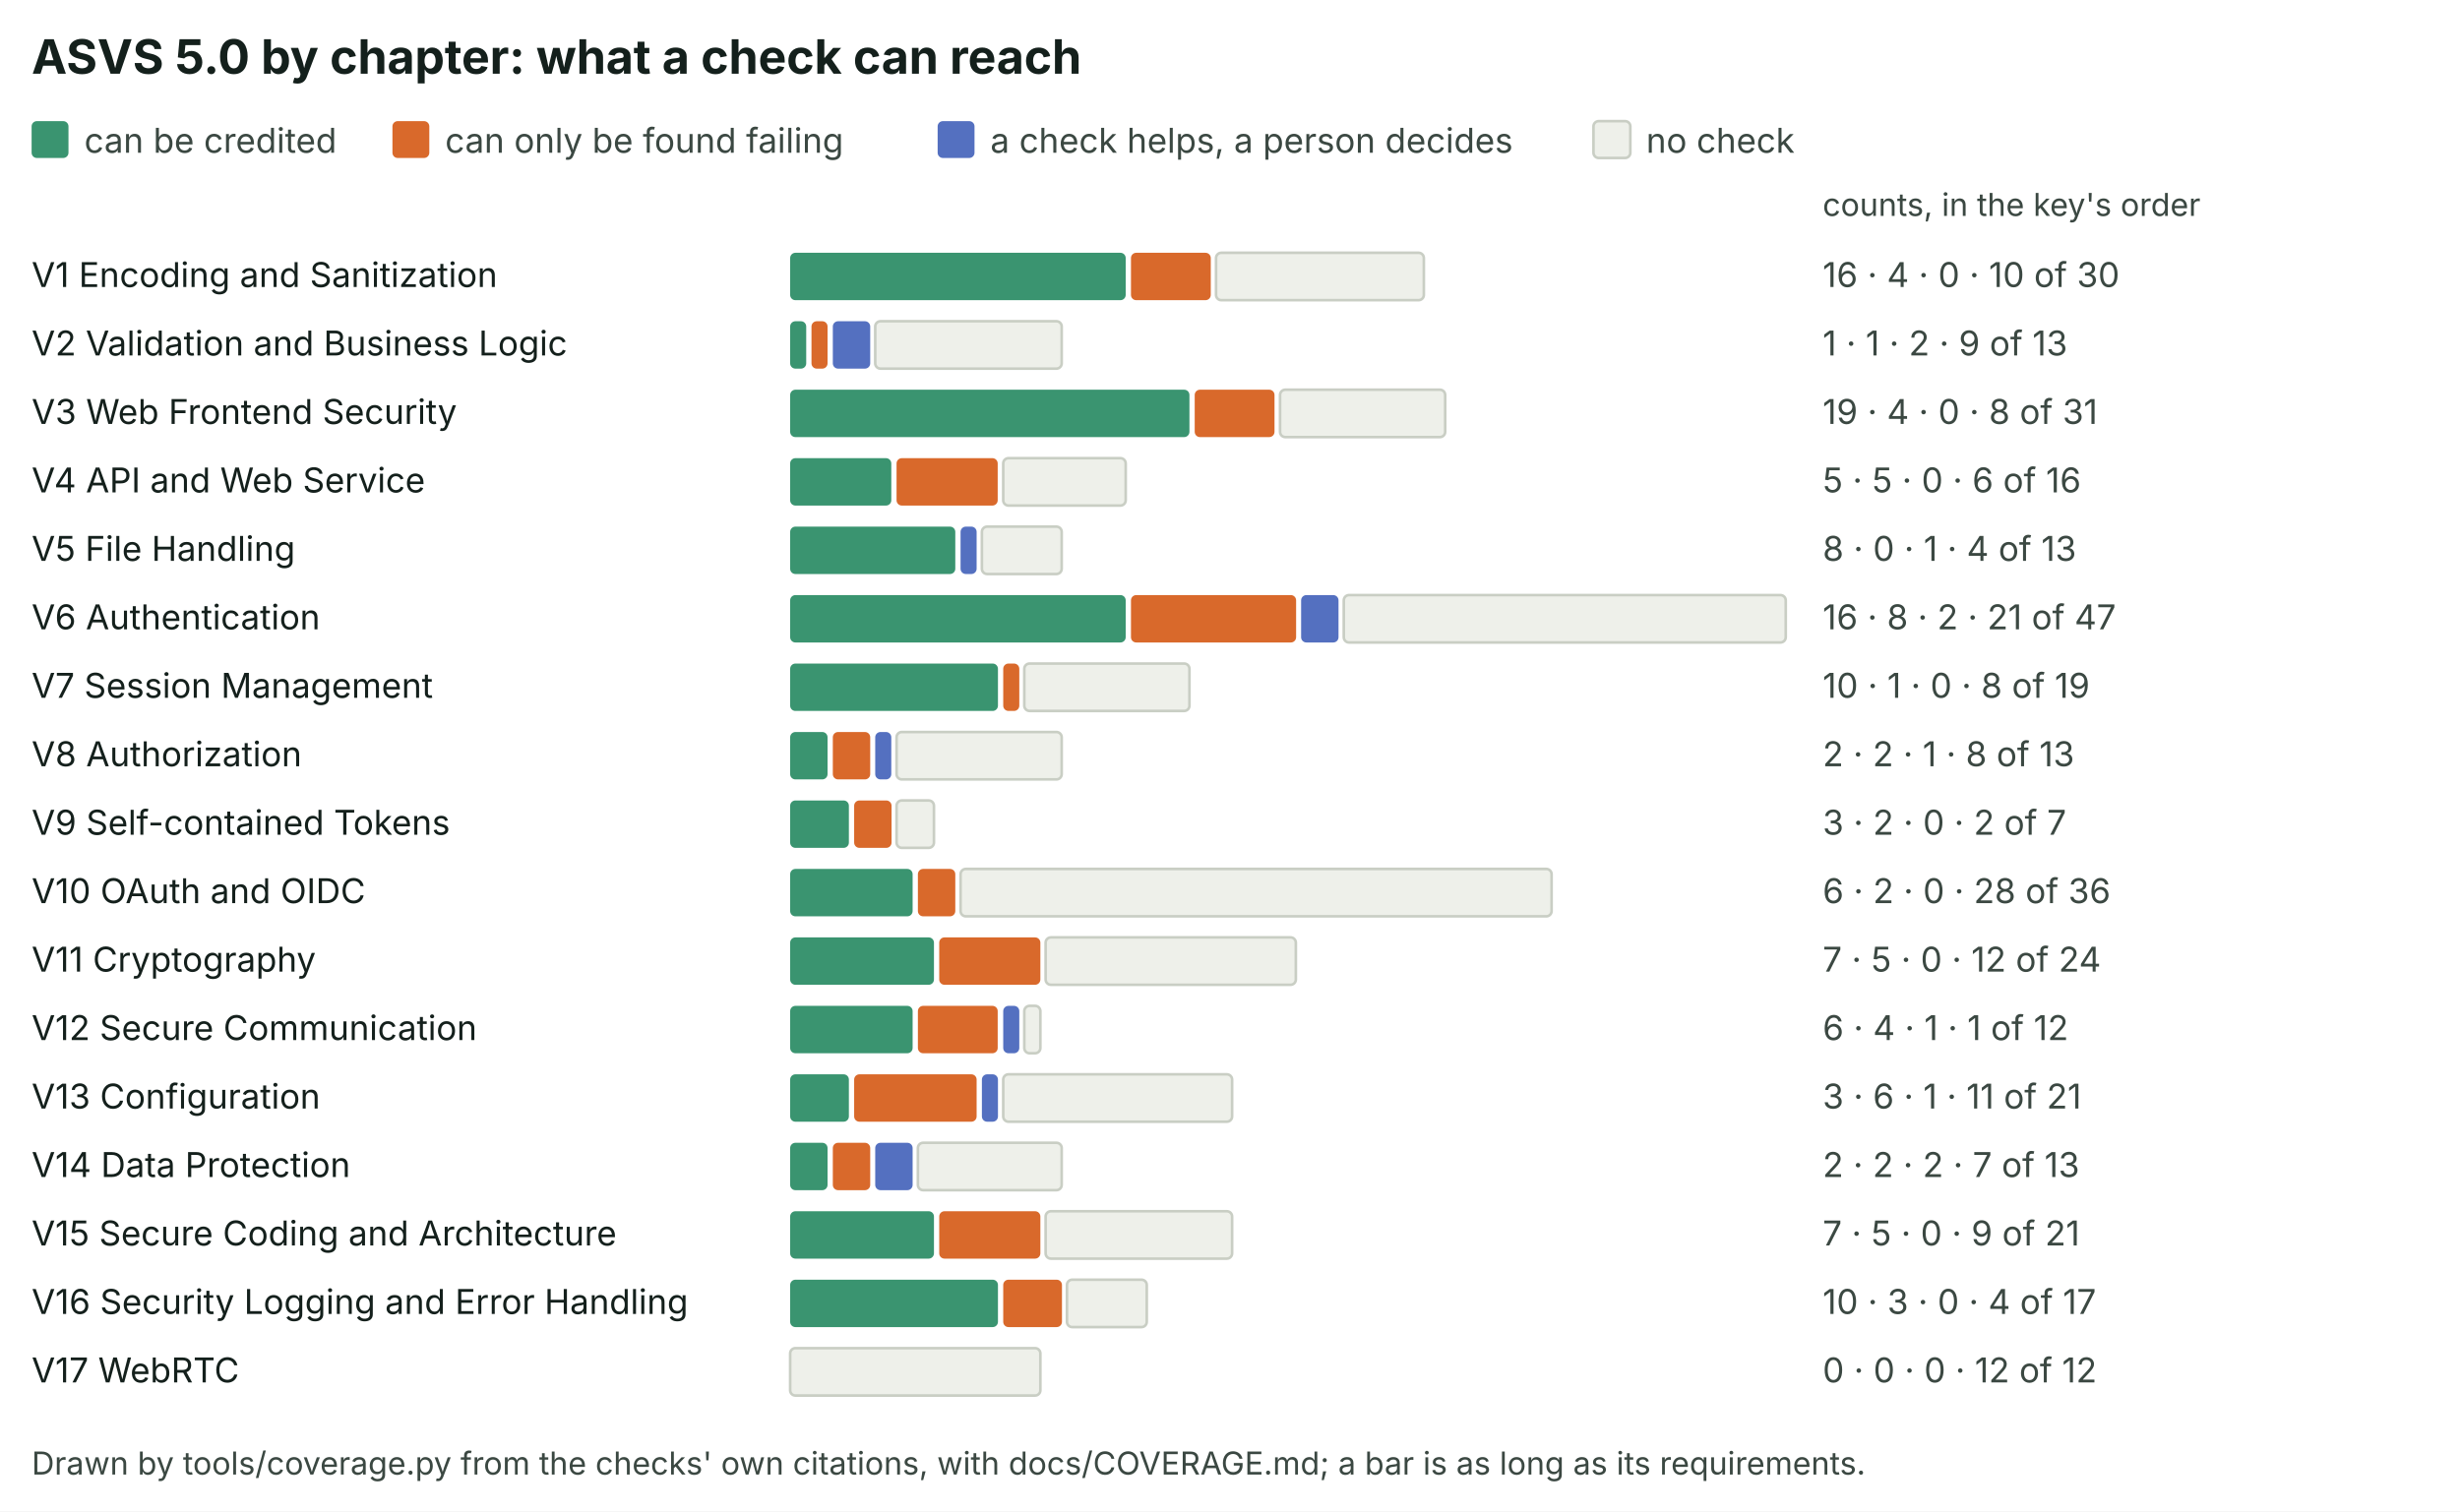
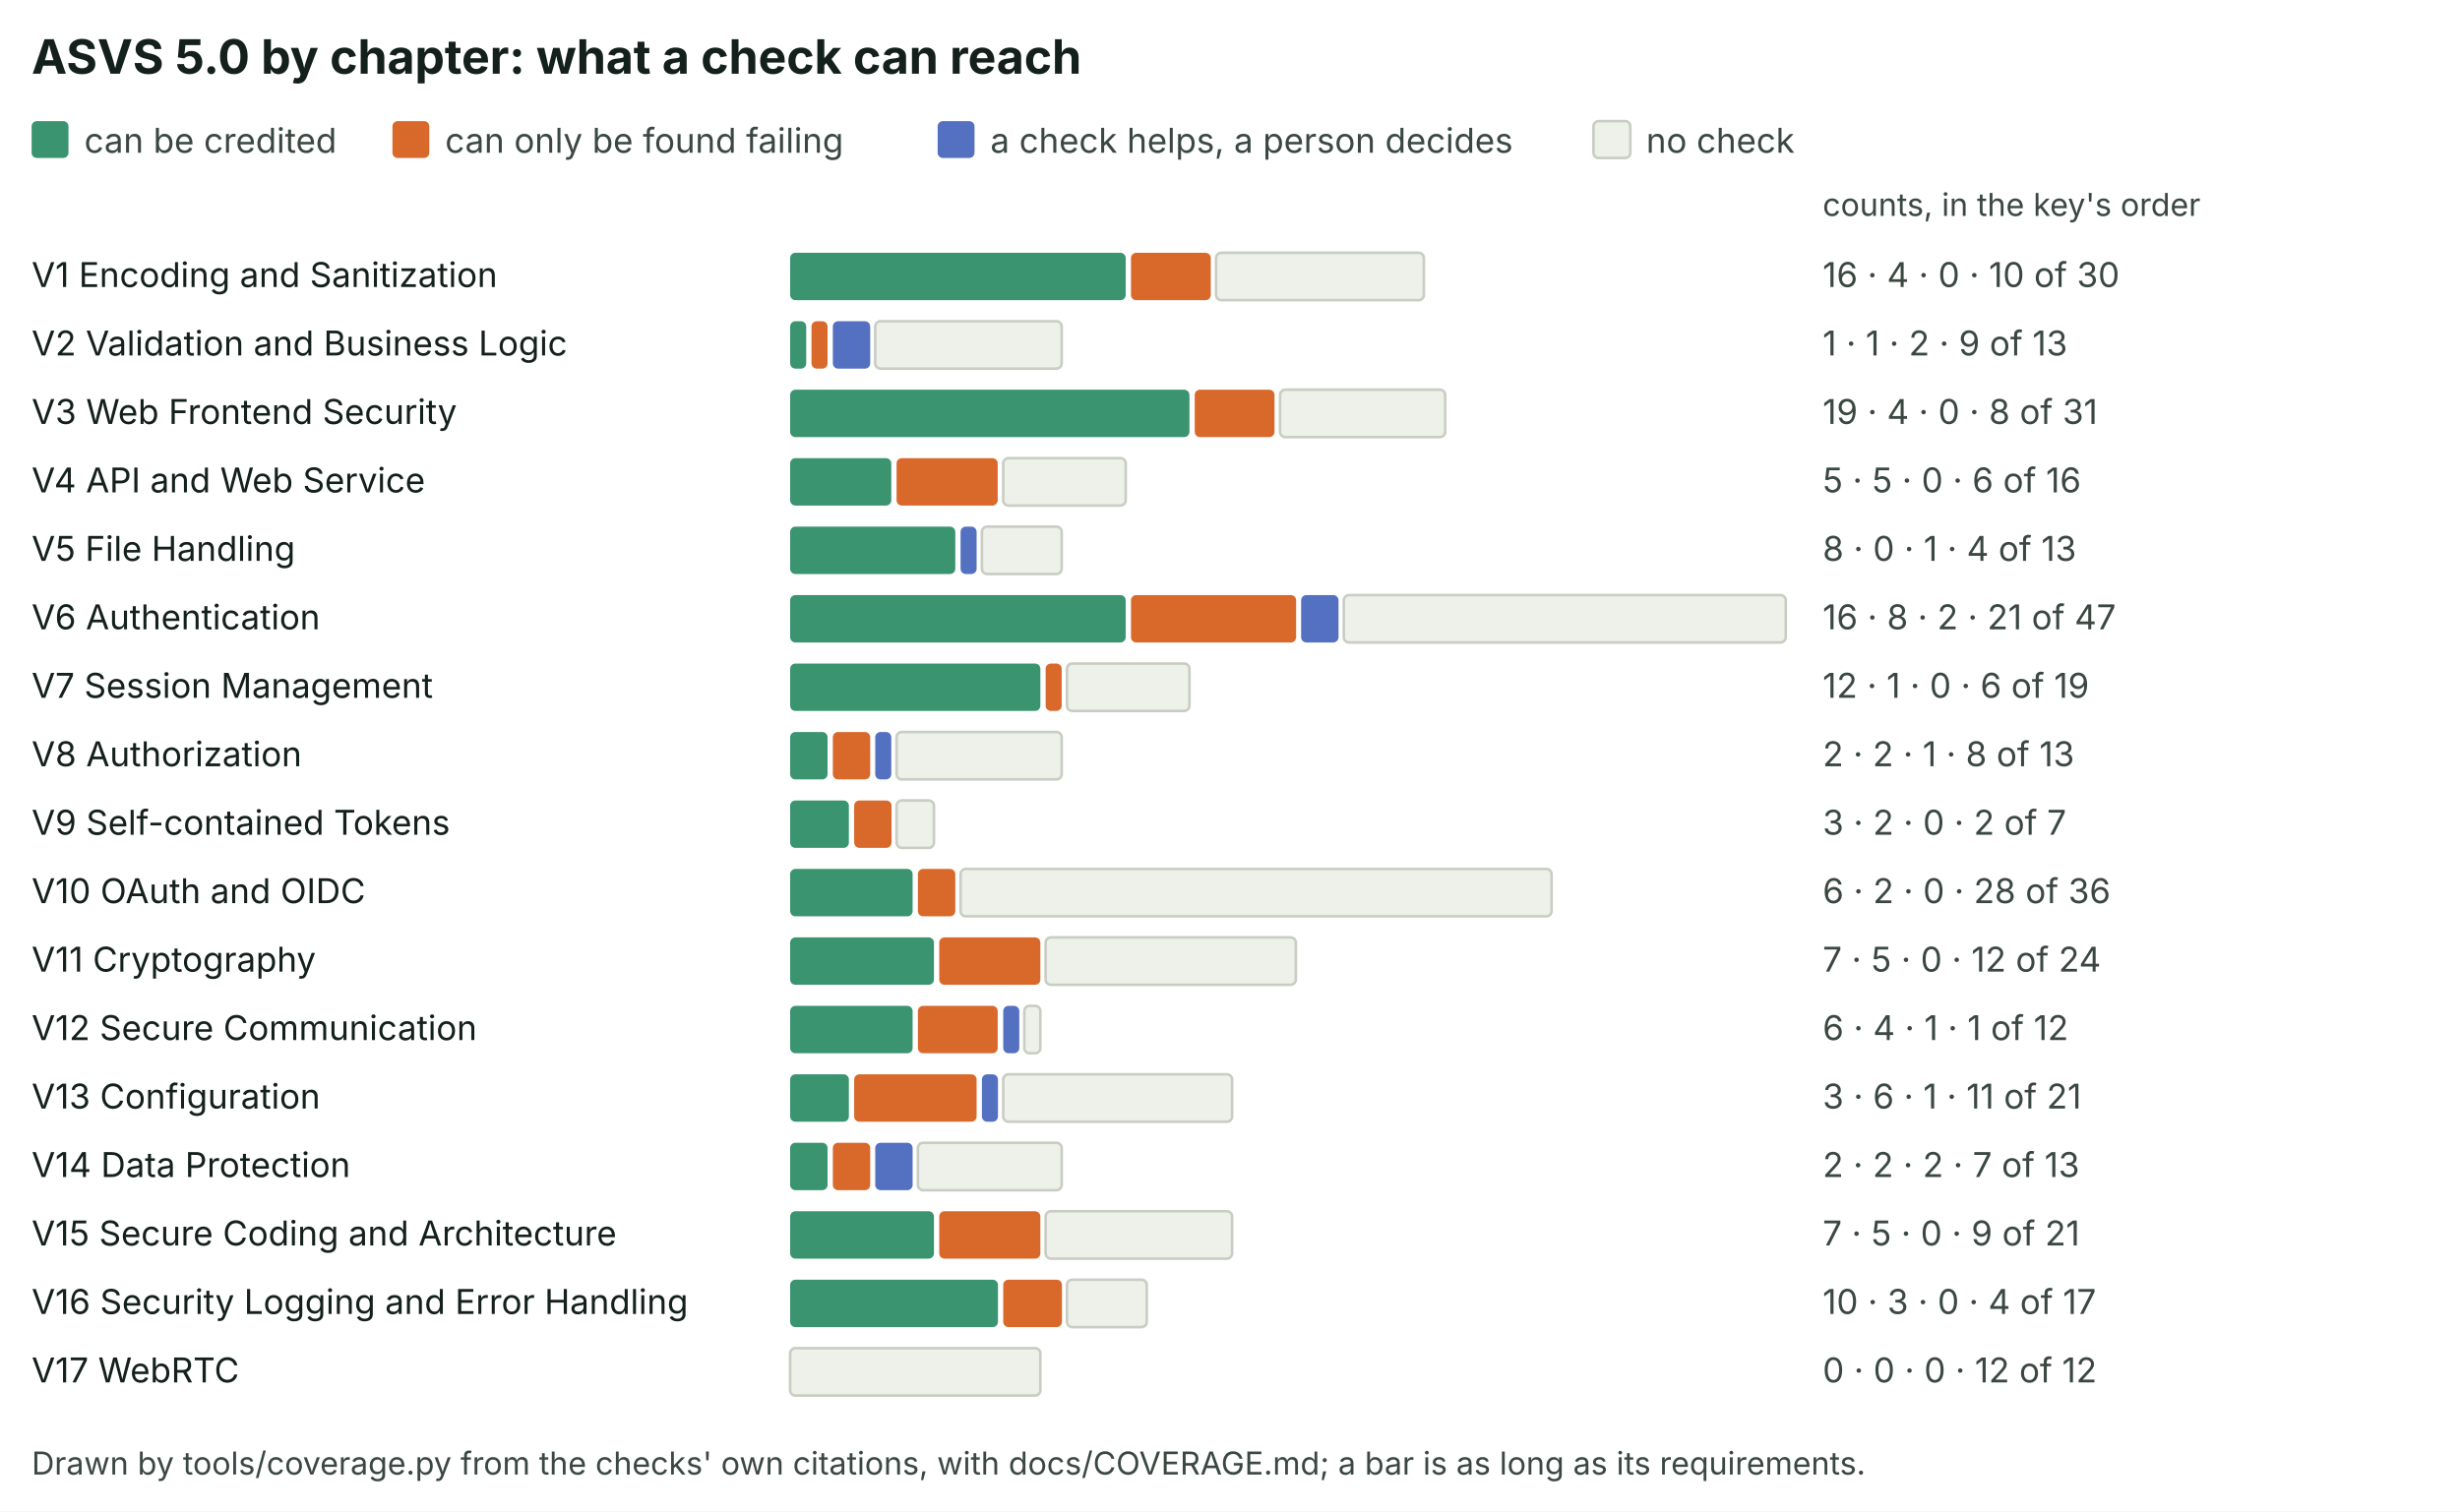
<svg xmlns="http://www.w3.org/2000/svg" viewBox="0 0 934 574" width="934" height="574" role="img" aria-labelledby="t d" font-family="Atkinson Hyperlegible, -apple-system, Segoe UI, sans-serif">
  <style>.bg{fill:#FFFFFF}.ink{fill:#14201C}.soft{fill:#3B4842}.none{fill:#EEF0EA;stroke:#C9CEC4}@media (prefers-color-scheme: dark){.bg{fill:#14201C}.ink{fill:#F3F4EF}.soft{fill:#C9CEC4}.none{fill:#182A23;stroke:#3B4842}}</style>
  <rect class="bg" width="934" height="574" />
  <text class="ink" x="12" y="28" font-size="18" font-weight="700">ASVS 5.0 by chapter: what a check can reach</text>
  <rect fill="#3A9470" x="12" y="46" width="14" height="14" rx="2" />
  <text class="soft" x="32" y="58" font-size="13">can be credited</text>
  <rect fill="#D9692B" x="149" y="46" width="14" height="14" rx="2" />
  <text class="soft" x="169" y="58" font-size="13">can only be found failing</text>
  <rect fill="#5470C0" x="356" y="46" width="14" height="14" rx="2" />
  <text class="soft" x="376" y="58" font-size="13">a check helps, a person decides</text>
  <rect class="none" x="605" y="46" width="14" height="14" rx="2" />
  <text class="soft" x="625" y="58" font-size="13">no check</text>
  <text class="soft" x="692" y="82" font-size="12">counts, in the key's order</text>
  <text class="ink" x="12" y="109" font-size="13">V1 Encoding and Sanitization</text>
  <rect fill="#3A9470" x="300.0" y="96" width="127.4" height="18" rx="2" />
  <rect fill="#D9692B" x="429.4" y="96" width="30.3" height="18" rx="2" />
  <rect class="none" x="461.7" y="96" width="78.9" height="18" rx="2" />
  <text class="soft" x="692" y="109" font-size="13">16 · 4 · 0 · 10  of 30</text>
  <text class="ink" x="12" y="135" font-size="13">V2 Validation and Business Logic</text>
  <rect fill="#3A9470" x="300.0" y="122" width="6.1" height="18" rx="2" />
  <rect fill="#D9692B" x="308.1" y="122" width="6.1" height="18" rx="2" />
  <rect fill="#5470C0" x="316.2" y="122" width="14.2" height="18" rx="2" />
  <rect class="none" x="332.3" y="122" width="70.8" height="18" rx="2" />
  <text class="soft" x="692" y="135" font-size="13">1 · 1 · 2 · 9  of 13</text>
  <text class="ink" x="12" y="161" font-size="13">V3 Web Frontend Security</text>
  <rect fill="#3A9470" x="300.0" y="148" width="151.6" height="18" rx="2" />
  <rect fill="#D9692B" x="453.6" y="148" width="30.3" height="18" rx="2" />
  <rect class="none" x="486.0" y="148" width="62.7" height="18" rx="2" />
  <text class="soft" x="692" y="161" font-size="13">19 · 4 · 0 · 8  of 31</text>
  <text class="ink" x="12" y="187" font-size="13">V4 API and Web Service</text>
  <rect fill="#3A9470" x="300.0" y="174" width="38.4" height="18" rx="2" />
  <rect fill="#D9692B" x="340.4" y="174" width="38.4" height="18" rx="2" />
  <rect class="none" x="380.9" y="174" width="46.5" height="18" rx="2" />
  <text class="soft" x="692" y="187" font-size="13">5 · 5 · 0 · 6  of 16</text>
  <text class="ink" x="12" y="213" font-size="13">V5 File Handling</text>
  <rect fill="#3A9470" x="300.0" y="200" width="62.7" height="18" rx="2" />
  <rect fill="#5470C0" x="364.7" y="200" width="6.1" height="18" rx="2" />
  <rect class="none" x="372.8" y="200" width="30.3" height="18" rx="2" />
  <text class="soft" x="692" y="213" font-size="13">8 · 0 · 1 · 4  of 13</text>
  <text class="ink" x="12" y="239" font-size="13">V6 Authentication</text>
  <rect fill="#3A9470" x="300.0" y="226" width="127.4" height="18" rx="2" />
  <rect fill="#D9692B" x="429.4" y="226" width="62.7" height="18" rx="2" />
  <rect fill="#5470C0" x="494.0" y="226" width="14.2" height="18" rx="2" />
  <rect class="none" x="510.2" y="226" width="167.8" height="18" rx="2" />
  <text class="soft" x="692" y="239" font-size="13">16 · 8 · 2 · 21  of 47</text>
  <text class="ink" x="12" y="265" font-size="13">V7 Session Management</text>
-   <rect fill="#3A9470" x="300.0" y="252" width="78.9" height="18" rx="2" />
-   <rect fill="#D9692B" x="380.9" y="252" width="6.1" height="18" rx="2" />
-   <rect class="none" x="388.9" y="252" width="62.7" height="18" rx="2" />
-   <text class="soft" x="692" y="265" font-size="13">10 · 1 · 0 · 8  of 19</text>
+   <rect fill="#3A9470" x="300.0" y="252" width="95.0" height="18" rx="2" />
+   <rect fill="#D9692B" x="397.0" y="252" width="6.1" height="18" rx="2" />
+   <rect class="none" x="405.1" y="252" width="46.5" height="18" rx="2" />
+   <text class="soft" x="692" y="265" font-size="13">12 · 1 · 0 · 6  of 19</text>
  <text class="ink" x="12" y="291" font-size="13">V8 Authorization</text>
  <rect fill="#3A9470" x="300.0" y="278" width="14.2" height="18" rx="2" />
  <rect fill="#D9692B" x="316.2" y="278" width="14.2" height="18" rx="2" />
  <rect fill="#5470C0" x="332.3" y="278" width="6.1" height="18" rx="2" />
  <rect class="none" x="340.4" y="278" width="62.7" height="18" rx="2" />
  <text class="soft" x="692" y="291" font-size="13">2 · 2 · 1 · 8  of 13</text>
  <text class="ink" x="12" y="317" font-size="13">V9 Self-contained Tokens</text>
  <rect fill="#3A9470" x="300.0" y="304" width="22.3" height="18" rx="2" />
  <rect fill="#D9692B" x="324.3" y="304" width="14.2" height="18" rx="2" />
  <rect class="none" x="340.4" y="304" width="14.2" height="18" rx="2" />
  <text class="soft" x="692" y="317" font-size="13">3 · 2 · 0 · 2  of 7</text>
  <text class="ink" x="12" y="343" font-size="13">V10 OAuth and OIDC</text>
  <rect fill="#3A9470" x="300.0" y="330" width="46.5" height="18" rx="2" />
  <rect fill="#D9692B" x="348.5" y="330" width="14.2" height="18" rx="2" />
  <rect class="none" x="364.7" y="330" width="224.4" height="18" rx="2" />
  <text class="soft" x="692" y="343" font-size="13">6 · 2 · 0 · 28  of 36</text>
  <text class="ink" x="12" y="369" font-size="13">V11 Cryptography</text>
  <rect fill="#3A9470" x="300.0" y="356" width="54.6" height="18" rx="2" />
  <rect fill="#D9692B" x="356.6" y="356" width="38.4" height="18" rx="2" />
  <rect class="none" x="397.0" y="356" width="95.0" height="18" rx="2" />
  <text class="soft" x="692" y="369" font-size="13">7 · 5 · 0 · 12  of 24</text>
  <text class="ink" x="12" y="395" font-size="13">V12 Secure Communication</text>
  <rect fill="#3A9470" x="300.0" y="382" width="46.5" height="18" rx="2" />
  <rect fill="#D9692B" x="348.5" y="382" width="30.3" height="18" rx="2" />
  <rect fill="#5470C0" x="380.9" y="382" width="6.1" height="18" rx="2" />
  <rect class="none" x="388.9" y="382" width="6.1" height="18" rx="2" />
  <text class="soft" x="692" y="395" font-size="13">6 · 4 · 1 · 1  of 12</text>
  <text class="ink" x="12" y="421" font-size="13">V13 Configuration</text>
  <rect fill="#3A9470" x="300.0" y="408" width="22.3" height="18" rx="2" />
  <rect fill="#D9692B" x="324.3" y="408" width="46.5" height="18" rx="2" />
  <rect fill="#5470C0" x="372.8" y="408" width="6.1" height="18" rx="2" />
  <rect class="none" x="380.9" y="408" width="86.9" height="18" rx="2" />
  <text class="soft" x="692" y="421" font-size="13">3 · 6 · 1 · 11  of 21</text>
  <text class="ink" x="12" y="447" font-size="13">V14 Data Protection</text>
  <rect fill="#3A9470" x="300.0" y="434" width="14.2" height="18" rx="2" />
  <rect fill="#D9692B" x="316.2" y="434" width="14.2" height="18" rx="2" />
  <rect fill="#5470C0" x="332.3" y="434" width="14.2" height="18" rx="2" />
  <rect class="none" x="348.5" y="434" width="54.6" height="18" rx="2" />
  <text class="soft" x="692" y="447" font-size="13">2 · 2 · 2 · 7  of 13</text>
  <text class="ink" x="12" y="473" font-size="13">V15 Secure Coding and Architecture</text>
  <rect fill="#3A9470" x="300.0" y="460" width="54.6" height="18" rx="2" />
  <rect fill="#D9692B" x="356.6" y="460" width="38.4" height="18" rx="2" />
  <rect class="none" x="397.0" y="460" width="70.8" height="18" rx="2" />
  <text class="soft" x="692" y="473" font-size="13">7 · 5 · 0 · 9  of 21</text>
  <text class="ink" x="12" y="499" font-size="13">V16 Security Logging and Error Handling</text>
  <rect fill="#3A9470" x="300.0" y="486" width="78.9" height="18" rx="2" />
  <rect fill="#D9692B" x="380.9" y="486" width="22.3" height="18" rx="2" />
  <rect class="none" x="405.1" y="486" width="30.3" height="18" rx="2" />
  <text class="soft" x="692" y="499" font-size="13">10 · 3 · 0 · 4  of 17</text>
  <text class="ink" x="12" y="525" font-size="13">V17 WebRTC</text>
  <rect class="none" x="300.0" y="512" width="95.0" height="18" rx="2" />
  <text class="soft" x="692" y="525" font-size="13">0 · 0 · 0 · 12  of 12</text>
  <text class="soft" x="12" y="560" font-size="12">Drawn by tools/coverage.py from the checks' own citations, with docs/COVERAGE.md; a bar is as long as its requirements.</text>
</svg>
